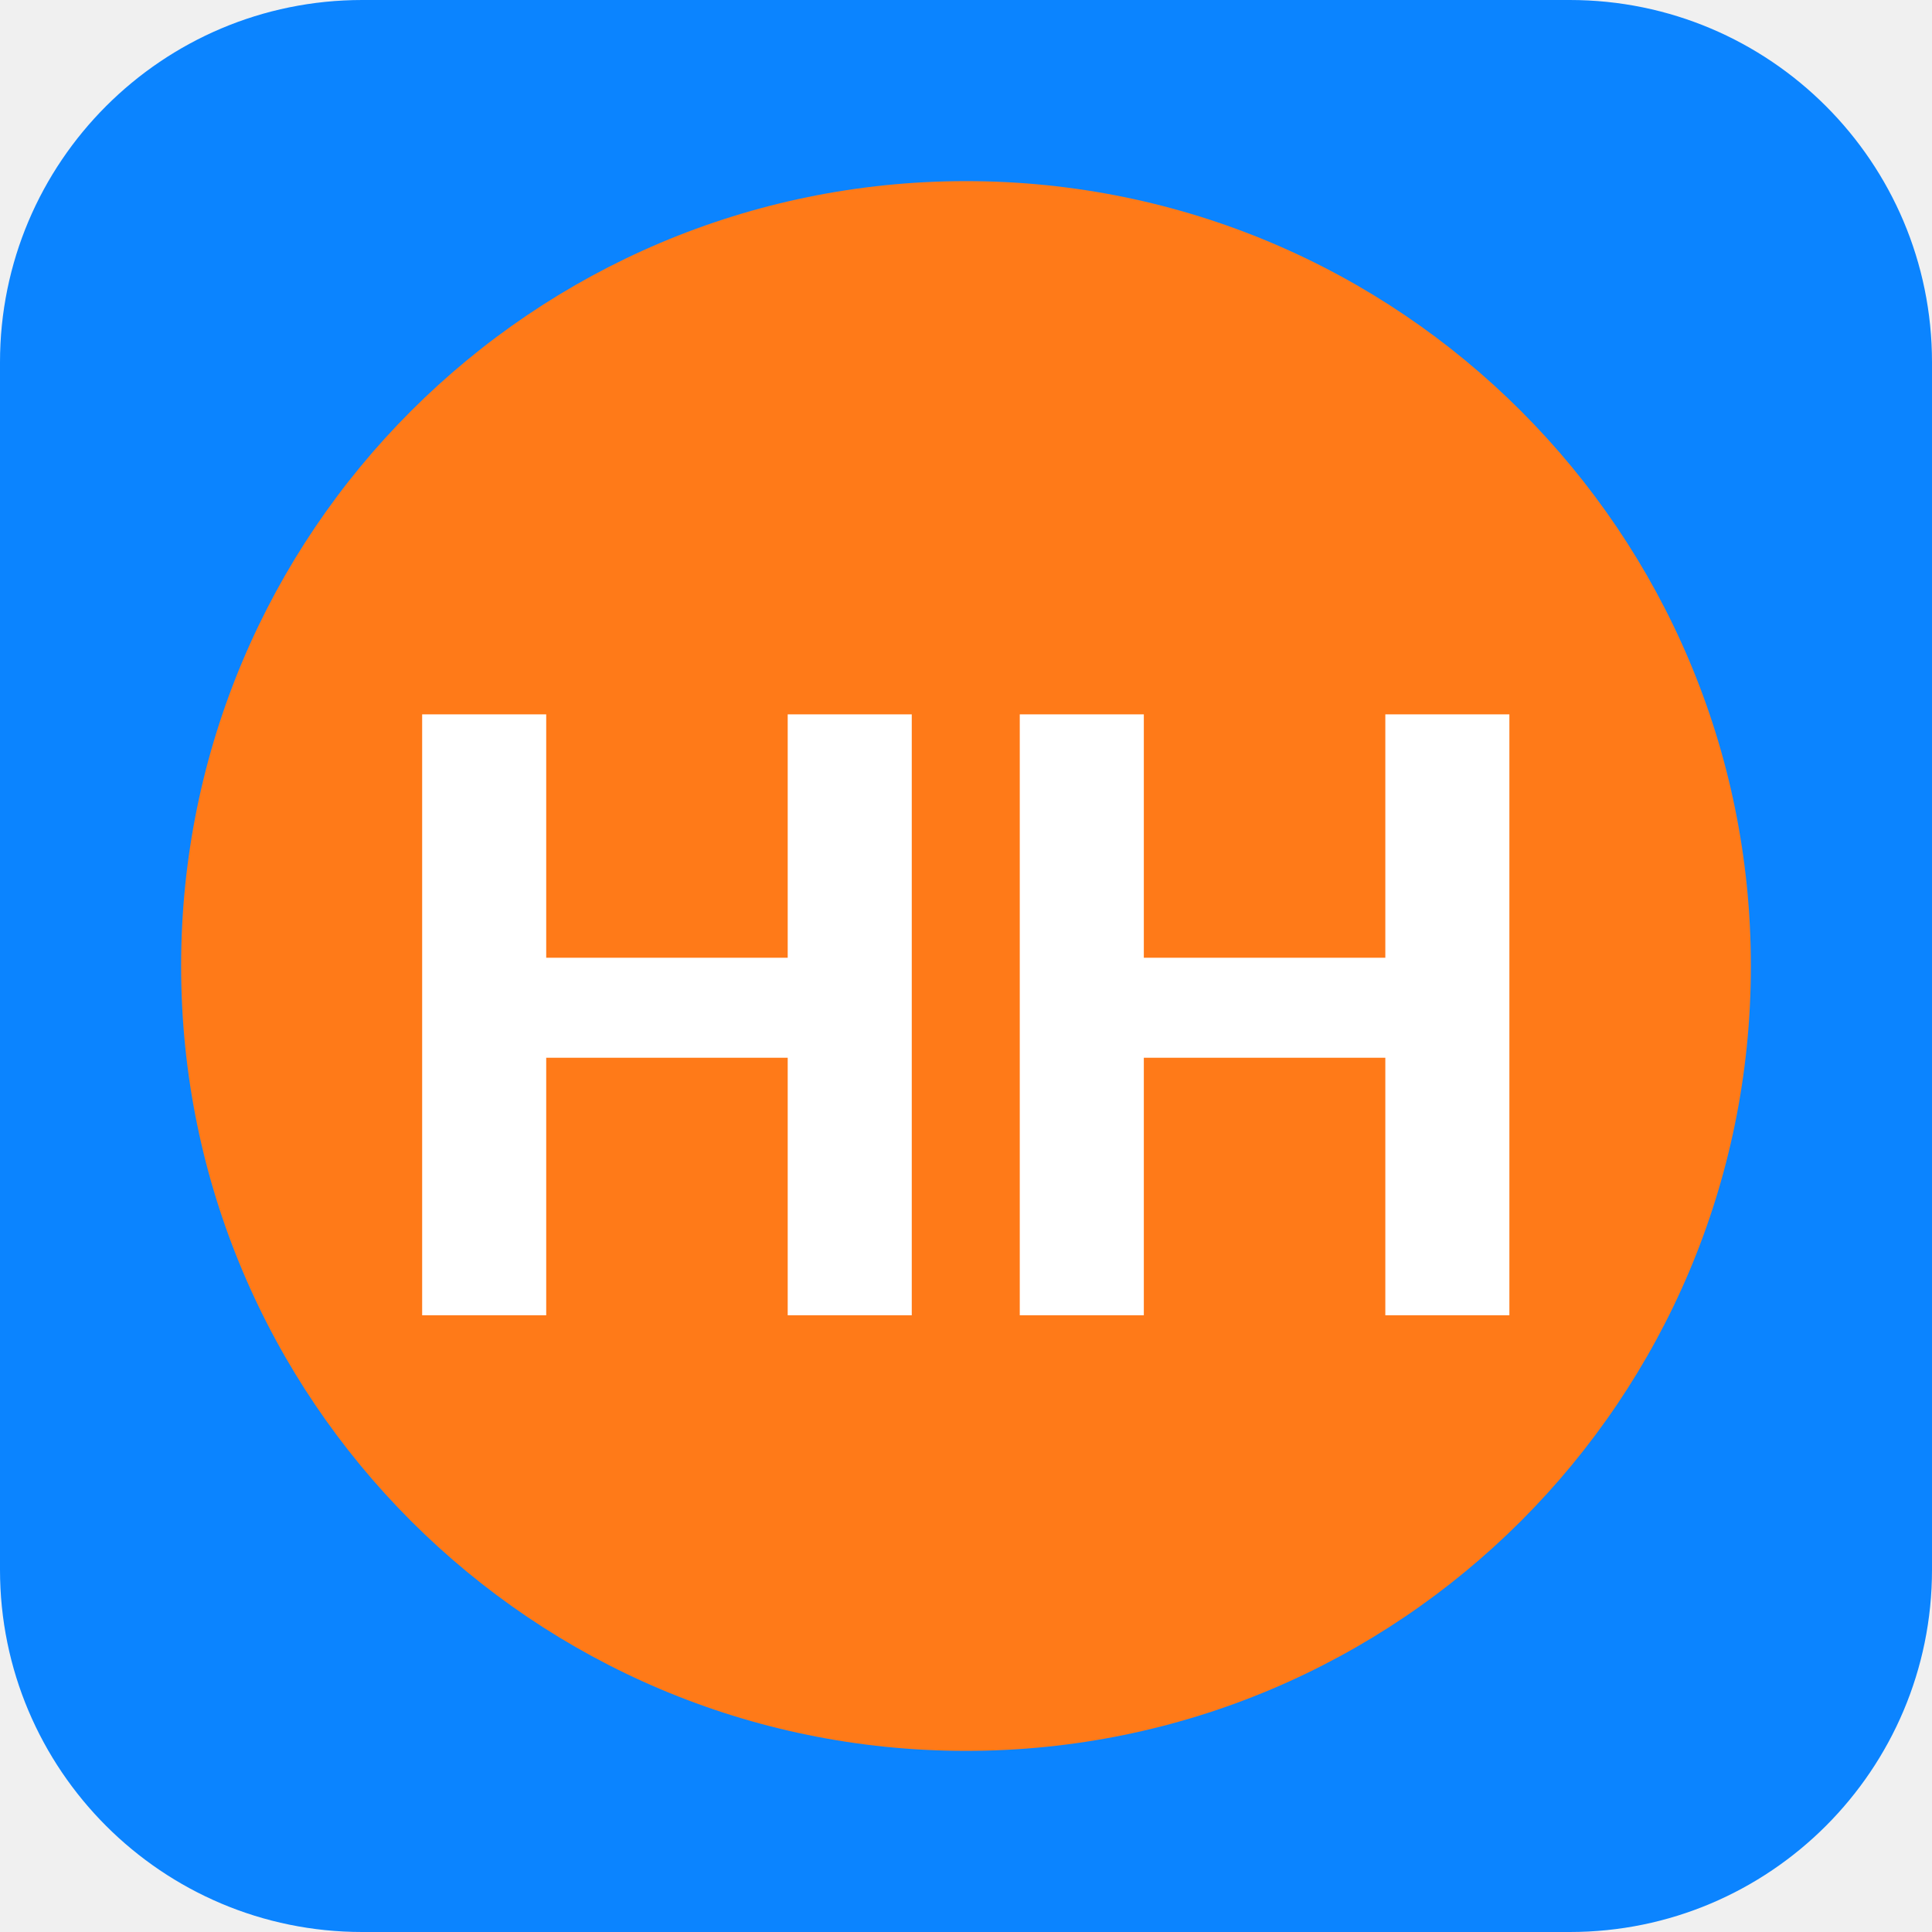
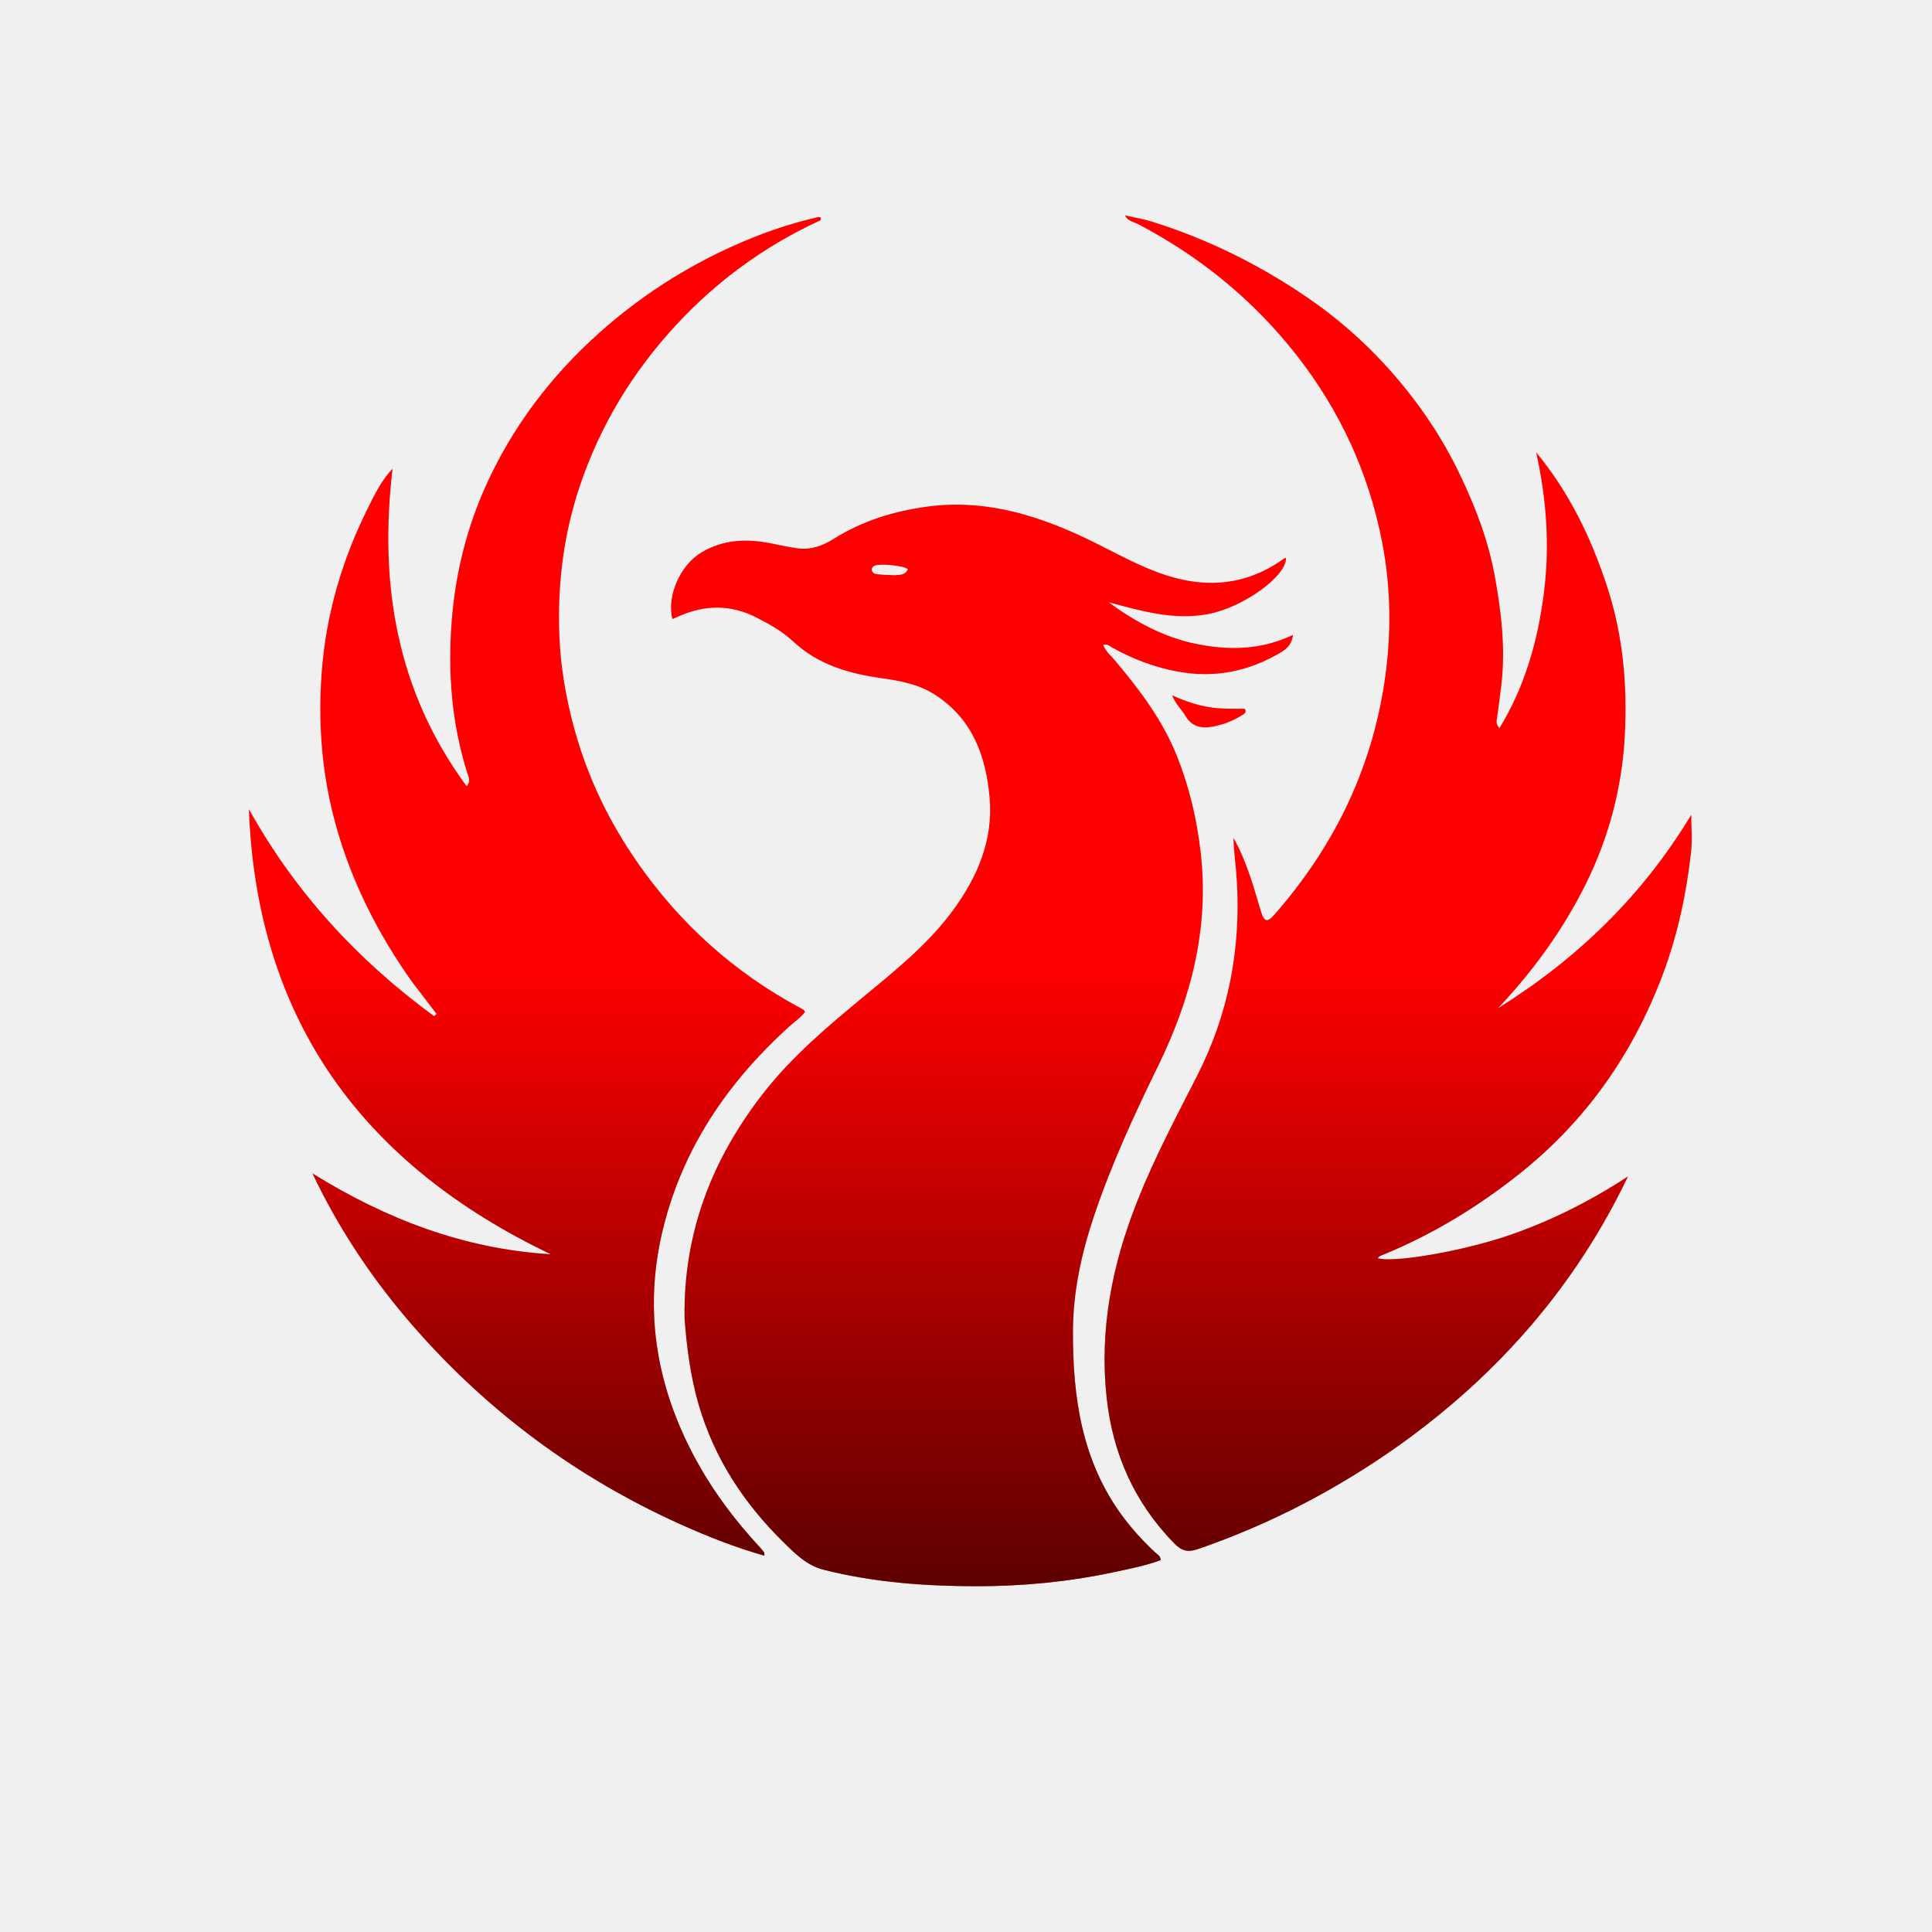
- <svg xmlns="http://www.w3.org/2000/svg" width="64" height="64" viewBox="0 0 64 64" role="img" aria-label="Hoang Hai">
-   <rect width="64" height="64" rx="12" fill="#0b84ff" />
-   <circle cx="32" cy="32" r="26" fill="#ff7a18" />
-   <g fill="#ffffff" font-family="Segoe UI, Roboto, Arial" font-weight="700" font-size="28" text-anchor="middle" dominant-baseline="central">
-     <text x="32" y="34">HH</text>
-   </g>
+ <svg xmlns="http://www.w3.org/2000/svg" version="1.1" id="Layer_1" x="0px" y="0px" width="100%" viewBox="0 0 1024 1024" enable-background="new 0 0 1024 1024" xml:space="preserve">
+   <defs>
+     <linearGradient id="fadeInside" x1="0" y1="1" x2="0" y2="0">
+       <stop offset="0%" stop-color="white" stop-opacity="1" />
+       <stop offset="50%" stop-color="white" stop-opacity="0" />
+       <stop offset="100%" stop-color="white" stop-opacity="0" />
+     </linearGradient>
+     <mask id="maskFade">
+       <rect width="100%" height="100%" fill="url(#fadeInside)" />
+     </mask>
+   </defs>
+   <path id="mainShape" fill="#FF0000" opacity="1" stroke="none" d=" M741.829,765.855   C708.584,789.438 673.131,807.91 634.881,821.061   C629.492,822.913 626.241,821.99 622.337,817.988   C601.275,796.399 589.781,770.621 586.539,740.739   C582.598,704.404 589.537,669.961 602.886,636.347   C611.947,613.529 623.433,591.916 634.543,570.106   C651.122,537.559 657.72,502.998 655.529,466.678   C655.076,459.168 653.989,451.695 653.734,444.054   C657.776,451.126 660.643,458.633 663.205,466.248   C665.166,472.077 666.748,478.032 668.621,483.891   C670.097,488.508 671.85,488.842 675.106,485.146   C706.334,449.696 726.523,409.062 733.701,362.076   C737.536,336.966 737.35,311.985 732.52,287.169   C725.408,250.628 710.201,217.629 687.211,188.271   C664.375,159.109 636.348,136.239 603.622,119.006   C601.072,117.663 597.916,117.36 596.15,114.157   C600.851,115.212 605.652,115.947 610.237,117.376   C639.836,126.597 667.284,140.161 692.911,157.67   C708.142,168.076 721.946,180.061 734.305,193.56   C750.081,210.792 763.391,229.895 773.561,251.048   C781.877,268.346 788.76,286.132 792.228,305.112   C795.731,324.281 798.038,343.473 795.755,363.033   C795.083,368.793 794.313,374.525 793.504,380.262   C793.288,381.792 792.658,383.534 794.708,385.974   C808.313,363.724 815.008,339.664 818.243,314.693   C821.486,289.662 819.742,264.667 814.201,239.771   C831.701,260.898 843.296,284.943 851.755,310.719   C860.295,336.739 862.664,363.514 861.143,390.596   C859.607,417.941 852.666,444.041 840.442,468.682   C828.389,492.98 812.612,514.588 794.021,534.349   C835.943,508.175 870.52,474.815 896.407,431.833   C896.407,438.482 897.036,445.201 896.293,451.765   C893.817,473.619 889.318,495.036 881.599,515.739   C865.815,558.076 840.939,593.799 805.471,622.042   C783.172,639.798 759.06,654.414 732.663,665.216   C731.741,665.594 730.758,665.838 730.315,666.872   C737.981,669.396 774.104,663.504 799.569,654.81   C821.978,647.158 842.922,636.545 862.86,623.557   C835.087,681.607 794.209,728.384 741.829,765.855  z" />
+   <path id="mainShape" fill="#FF0000" opacity="1" stroke="none" d=" M362.839,698.777   C362.126,653.471 377.362,614.249 404.683,579.262   C419.98,559.672 438.881,543.847 457.888,528.123   C474.839,514.1 492.049,500.29 505.171,482.373   C518.079,464.748 526.443,445.342 524.522,422.95   C522.617,400.739 515.414,381.018 495.524,368.192   C486.889,362.623 477.021,360.848 467.137,359.444   C449.885,356.994 433.736,352.395 420.495,340.068   C414.794,334.761 407.895,330.858 400.88,327.276   C387.491,320.439 374.063,320.506 360.447,326.361   C359.105,326.938 357.766,327.524 356.388,328.122   C353.242,315.99 360.528,299.51 371.748,292.806   C383.455,285.812 395.979,285.421 408.914,288.031   C413.612,288.978 418.303,290.043 423.049,290.646   C429.968,291.525 436.181,289.194 441.941,285.564   C456.984,276.082 473.456,271.023 491.012,268.572   C519.973,264.528 546.597,272 572.477,283.874   C586.23,290.184 599.272,297.998 613.496,303.311   C637.126,312.136 659.683,311.133 680.688,295.941   C680.917,295.775 681.32,295.849 681.643,295.816   C681.671,305.661 658.572,322.098 640.217,325.506   C622.051,328.879 604.932,323.849 587.607,319.209   C601.727,329.566 616.832,337.754 633.896,341.247   C651.074,344.764 668.249,344.631 685.349,336.5   C684.763,341.491 682.007,343.936 678.769,345.854   C661.96,355.811 643.991,359.532 624.596,356.026   C612.179,353.781 600.601,349.432 589.62,343.302   C588.281,342.554 587.02,341.103 584.773,341.859   C586.005,345.272 588.761,347.466 590.91,350.011   C604.067,365.59 616.278,381.771 623.9,400.918   C630.45,417.371 634.427,434.448 636.421,452.043   C640.961,492.115 631.285,529.278 613.839,564.954   C601.113,590.979 588.981,617.256 579.76,644.802   C573.168,664.497 568.779,684.622 568.693,705.359   C568.547,740.633 573.37,774.759 595.372,804.164   C600.484,810.996 606.243,817.201 612.467,823.01   C613.51,823.984 615.093,824.603 615.178,826.902   C607.21,829.859 598.77,831.491 590.403,833.278   C566.423,838.399 542.109,840.749 517.626,840.734   C490.328,840.718 463.197,838.734 436.572,832.01   C427.633,829.753 421.495,823.523 415.403,817.552   C394.369,796.937 378.582,772.987 370.283,744.393   C365.993,729.609 364.001,714.519 362.839,698.777  M474.162,304.871   C476.874,304.623 479.865,304.953 481.183,301.652   C478.694,299.628 465.373,298.489 463.196,300.015   C462.488,300.511 461.92,301.141 462.05,302.052   C462.239,303.381 463.32,304.138 464.419,304.275   C467.354,304.642 470.324,304.733 474.162,304.871  z" />
+   <path id="mainShape" fill="#FF0000" pacity="1" stroke="none" d=" M218.028,519.913   C200.216,494.652 186.56,467.771 178.258,438.272   C170.747,411.586 168.449,384.523 170.471,356.827   C172.735,325.808 181.25,296.749 195.076,269.119   C198.668,261.941 202.128,254.569 208.07,248.431   C200.907,309.207 209.971,365.938 247.338,416.73   C249.517,414.097 248.497,412.28 247.92,410.482   C239.413,383.975 237.251,356.863 239.408,329.182   C241.341,304.379 247.163,280.522 257.264,257.977   C271.465,226.283 292.117,199.076 318.122,175.955   C339.455,156.988 363.168,141.727 389.189,130.09   C403.474,123.702 418.223,118.546 433.519,115.077   C433.959,114.977 434.461,115.152 434.934,115.198   C435.511,117.019 434.047,117.124 433.105,117.566   C404.732,130.885 379.871,149.079 358.58,172.017   C335.522,196.858 318.227,225.228 307.37,257.458   C298.662,283.306 295.388,309.879 296.486,337.014   C297.165,353.808 300.018,370.247 304.487,386.526   C311.538,412.211 322.922,435.717 338.088,457.445   C360.572,489.658 389.023,515.281 423.65,533.956   C424.382,534.351 425.125,534.732 425.826,535.178   C426.086,535.343 426.238,535.677 426.712,536.282   C424.303,539.536 420.818,541.781 417.826,544.507   C385.691,573.786 361.997,608.394 351.493,651.05   C340.622,695.194 348.144,736.754 370.187,776.071   C379.197,792.141 390.301,806.646 402.785,820.138   C403.574,820.991 404.315,821.891 405.014,822.818   C405.174,823.03 405.069,823.442 405.126,824.549   C389.58,820.12 374.847,814.308 360.403,807.793   C306.001,783.258 259.046,748.573 219.7,703.7   C198.025,678.979 179.811,651.912 165.604,621.929   C204.46,646.03 245.836,662.014 291.928,664.779   C192.328,617.197 136.097,540.698 131.909,428.838   C156.413,472.92 189.633,508.988 230.029,538.549   C230.479,538.172 230.928,537.795 231.378,537.419   C226.995,531.683 222.612,525.946 218.028,519.913  z" />
+   <path id="mainShape" fill="#FF0000" opacity="1" stroke="none" d=" M650.764,375.607   C654.154,375.666 657.125,375.666 659.804,375.666   C660.755,377.437 659.829,378.077 659.034,378.599   C653.814,382.023 648.115,384.304 641.949,385.263   C636.271,386.146 631.486,384.913 628.33,379.464   C626.387,376.111 623.234,373.509 621.223,368.492   C631.16,373.105 640.491,375.581 650.764,375.607  z" />
+   <path fill="black" opacity="1" mask="url(#maskFade)" stroke="none" d=" M741.829,765.855   C708.584,789.438 673.131,807.91 634.881,821.061   C629.492,822.913 626.241,821.99 622.337,817.988   C601.275,796.399 589.781,770.621 586.539,740.739   C582.598,704.404 589.537,669.961 602.886,636.347   C611.947,613.529 623.433,591.916 634.543,570.106   C651.122,537.559 657.72,502.998 655.529,466.678   C655.076,459.168 653.989,451.695 653.734,444.054   C657.776,451.126 660.643,458.633 663.205,466.248   C665.166,472.077 666.748,478.032 668.621,483.891   C670.097,488.508 671.85,488.842 675.106,485.146   C706.334,449.696 726.523,409.062 733.701,362.076   C737.536,336.966 737.35,311.985 732.52,287.169   C725.408,250.628 710.201,217.629 687.211,188.271   C664.375,159.109 636.348,136.239 603.622,119.006   C601.072,117.663 597.916,117.36 596.15,114.157   C600.851,115.212 605.652,115.947 610.237,117.376   C639.836,126.597 667.284,140.161 692.911,157.67   C708.142,168.076 721.946,180.061 734.305,193.56   C750.081,210.792 763.391,229.895 773.561,251.048   C781.877,268.346 788.76,286.132 792.228,305.112   C795.731,324.281 798.038,343.473 795.755,363.033   C795.083,368.793 794.313,374.525 793.504,380.262   C793.288,381.792 792.658,383.534 794.708,385.974   C808.313,363.724 815.008,339.664 818.243,314.693   C821.486,289.662 819.742,264.667 814.201,239.771   C831.701,260.898 843.296,284.943 851.755,310.719   C860.295,336.739 862.664,363.514 861.143,390.596   C859.607,417.941 852.666,444.041 840.442,468.682   C828.389,492.98 812.612,514.588 794.021,534.349   C835.943,508.175 870.52,474.815 896.407,431.833   C896.407,438.482 897.036,445.201 896.293,451.765   C893.817,473.619 889.318,495.036 881.599,515.739   C865.815,558.076 840.939,593.799 805.471,622.042   C783.172,639.798 759.06,654.414 732.663,665.216   C731.741,665.594 730.758,665.838 730.315,666.872   C737.981,669.396 774.104,663.504 799.569,654.81   C821.978,647.158 842.922,636.545 862.86,623.557   C835.087,681.607 794.209,728.384 741.829,765.855  z" />
+   <path fill="black" opacity="1" mask="url(#maskFade)" stroke="none" d=" M362.839,698.777   C362.126,653.471 377.362,614.249 404.683,579.262   C419.98,559.672 438.881,543.847 457.888,528.123   C474.839,514.1 492.049,500.29 505.171,482.373   C518.079,464.748 526.443,445.342 524.522,422.95   C522.617,400.739 515.414,381.018 495.524,368.192   C486.889,362.623 477.021,360.848 467.137,359.444   C449.885,356.994 433.736,352.395 420.495,340.068   C414.794,334.761 407.895,330.858 400.88,327.276   C387.491,320.439 374.063,320.506 360.447,326.361   C359.105,326.938 357.766,327.524 356.388,328.122   C353.242,315.99 360.528,299.51 371.748,292.806   C383.455,285.812 395.979,285.421 408.914,288.031   C413.612,288.978 418.303,290.043 423.049,290.646   C429.968,291.525 436.181,289.194 441.941,285.564   C456.984,276.082 473.456,271.023 491.012,268.572   C519.973,264.528 546.597,272 572.477,283.874   C586.23,290.184 599.272,297.998 613.496,303.311   C637.126,312.136 659.683,311.133 680.688,295.941   C680.917,295.775 681.32,295.849 681.643,295.816   C681.671,305.661 658.572,322.098 640.217,325.506   C622.051,328.879 604.932,323.849 587.607,319.209   C601.727,329.566 616.832,337.754 633.896,341.247   C651.074,344.764 668.249,344.631 685.349,336.5   C684.763,341.491 682.007,343.936 678.769,345.854   C661.96,355.811 643.991,359.532 624.596,356.026   C612.179,353.781 600.601,349.432 589.62,343.302   C588.281,342.554 587.02,341.103 584.773,341.859   C586.005,345.272 588.761,347.466 590.91,350.011   C604.067,365.59 616.278,381.771 623.9,400.918   C630.45,417.371 634.427,434.448 636.421,452.043   C640.961,492.115 631.285,529.278 613.839,564.954   C601.113,590.979 588.981,617.256 579.76,644.802   C573.168,664.497 568.779,684.622 568.693,705.359   C568.547,740.633 573.37,774.759 595.372,804.164   C600.484,810.996 606.243,817.201 612.467,823.01   C613.51,823.984 615.093,824.603 615.178,826.902   C607.21,829.859 598.77,831.491 590.403,833.278   C566.423,838.399 542.109,840.749 517.626,840.734   C490.328,840.718 463.197,838.734 436.572,832.01   C427.633,829.753 421.495,823.523 415.403,817.552   C394.369,796.937 378.582,772.987 370.283,744.393   C365.993,729.609 364.001,714.519 362.839,698.777   M474.162,304.871   C476.874,304.623 479.865,304.953 481.183,301.652   C478.694,299.628 465.373,298.489 463.196,300.015   C462.488,300.511 461.92,301.141 462.05,302.052   C462.239,303.381 463.32,304.138 464.419,304.275   C467.354,304.642 470.324,304.733 474.162,304.871  z" />
+   <path fill="black" opacity="1" mask="url(#maskFade)" stroke="none" d=" M218.028,519.913   C200.216,494.652 186.56,467.771 178.258,438.272   C170.747,411.586 168.449,384.523 170.471,356.827   C172.735,325.808 181.25,296.749 195.076,269.119   C198.668,261.941 202.128,254.569 208.07,248.431   C200.907,309.207 209.971,365.938 247.338,416.73   C249.517,414.097 248.497,412.28 247.92,410.482   C239.413,383.975 237.251,356.863 239.408,329.182   C241.341,304.379 247.163,280.522 257.264,257.977   C271.465,226.283 292.117,199.076 318.122,175.955   C339.455,156.988 363.168,141.727 389.189,130.09   C403.474,123.702 418.223,118.546 433.519,115.077   C433.959,114.977 434.461,115.152 434.934,115.198   C435.511,117.019 434.047,117.124 433.105,117.566   C404.732,130.885 379.871,149.079 358.58,172.017   C335.522,196.858 318.227,225.228 307.37,257.458   C298.662,283.306 295.388,309.879 296.486,337.014   C297.165,353.808 300.018,370.247 304.487,386.526   C311.538,412.211 322.922,435.717 338.088,457.445   C360.572,489.658 389.023,515.281 423.65,533.956   C424.382,534.351 425.125,534.732 425.826,535.178   C426.086,535.343 426.238,535.677 426.712,536.282   C424.303,539.536 420.818,541.781 417.826,544.507   C385.691,573.786 361.997,608.394 351.493,651.05   C340.622,695.194 348.144,736.754 370.187,776.071   C379.197,792.141 390.301,806.646 402.785,820.138   C403.574,820.991 404.315,821.891 405.014,822.818   C405.174,823.03 405.069,823.442 405.126,824.549   C389.58,820.12 374.847,814.308 360.403,807.793   C306.001,783.258 259.046,748.573 219.7,703.7   C198.025,678.979 179.811,651.912 165.604,621.929   C204.46,646.03 245.836,662.014 291.928,664.779   C192.328,617.197 136.097,540.698 131.909,428.838   C156.413,472.92 189.633,508.988 230.029,538.549   C230.479,538.172 230.928,537.795 231.378,537.419   C226.995,531.683 222.612,525.946 218.028,519.913  z" />
+   <path fill="black" opacity="1" mask="url(#maskFade)" stroke="none" d=" M650.764,375.607   C654.154,375.666 657.125,375.666 659.804,375.666   C660.755,377.437 659.829,378.077 659.034,378.599   C653.814,382.023 648.115,384.304 641.949,385.263   C636.271,386.146 631.486,384.913 628.33,379.464   C626.387,376.111 623.234,373.509 621.223,368.492   C631.16,373.105 640.491,375.581 650.764,375.607  z" />
+   <rect width="1024" height="1024" fill="url(#blackFade)" />
</svg>
